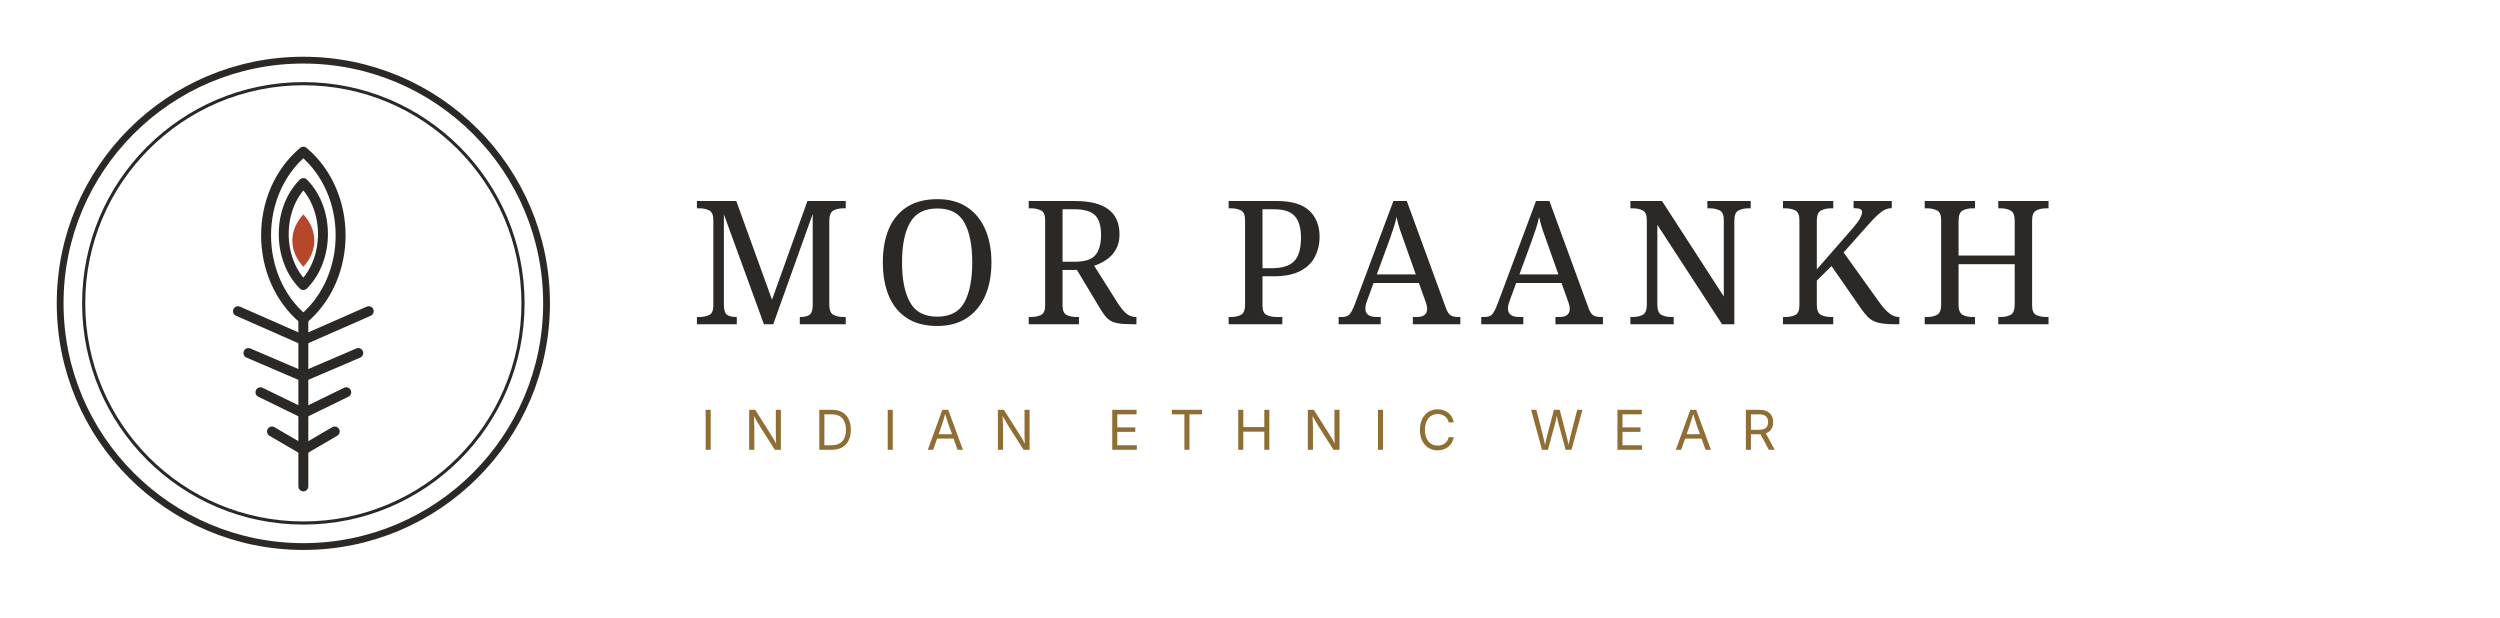
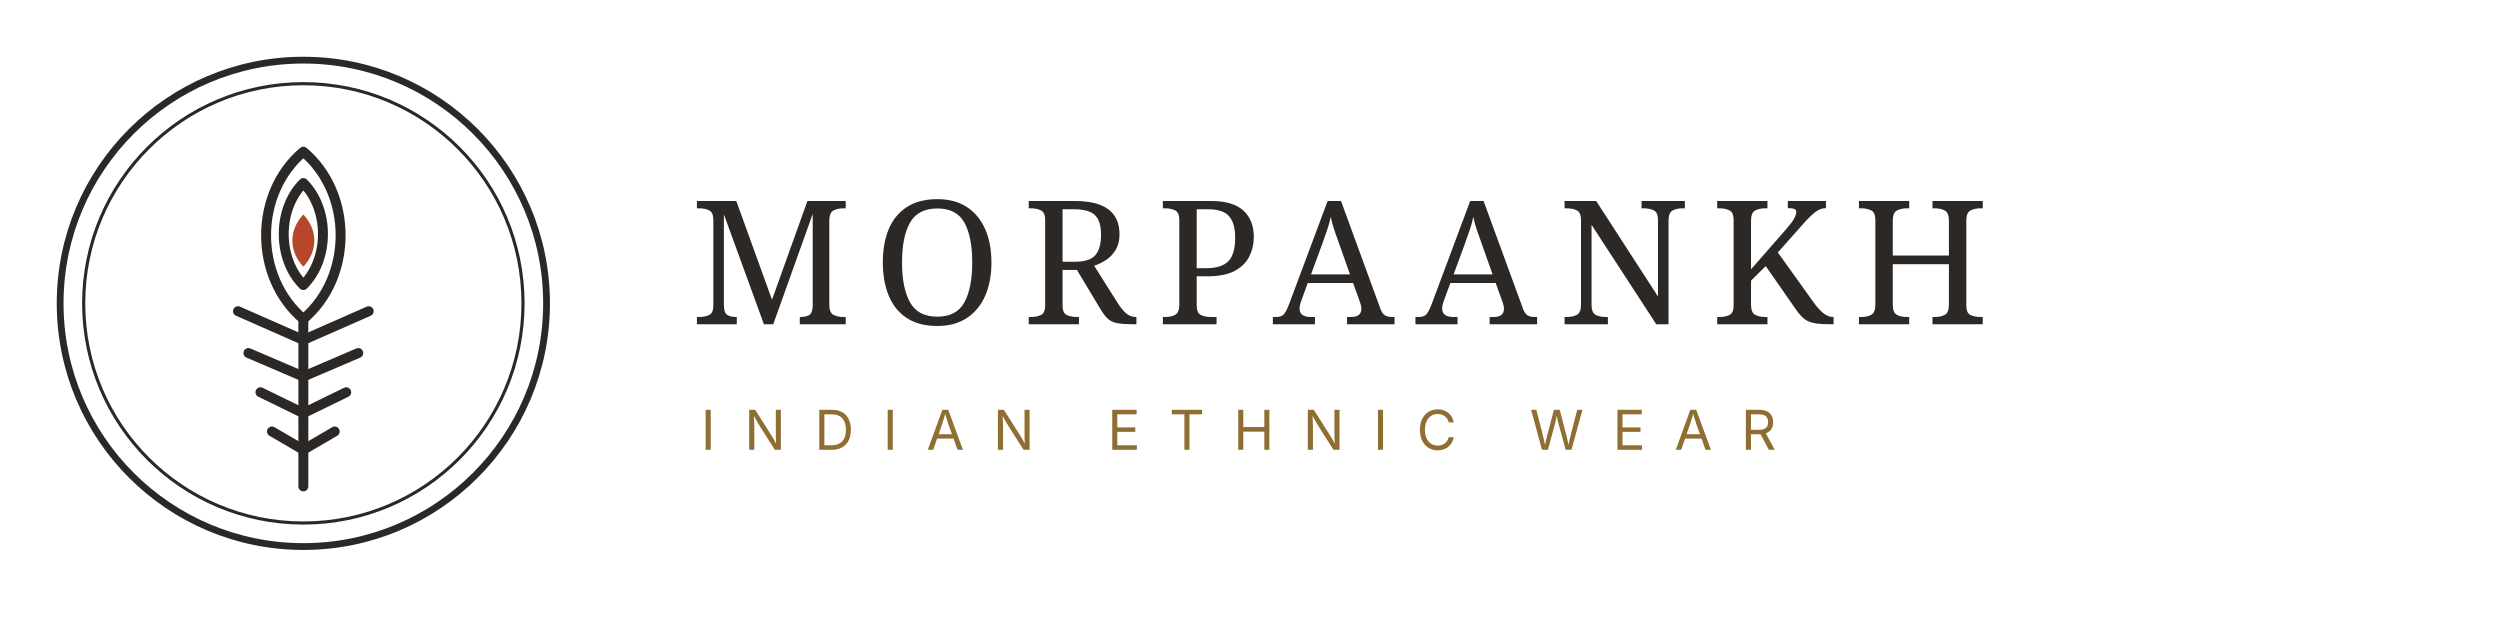
- <svg xmlns="http://www.w3.org/2000/svg" viewBox="0 0 478 118" width="478" height="118" role="img" aria-label="Mor Paankh">
+ <svg xmlns="http://www.w3.org/2000/svg" viewBox="0 0 478 118" width="478" height="118" role="img" aria-label="MorPaankh">
  <g transform="translate(8 8)">
    <circle cx="50" cy="50" r="46.5" fill="none" stroke="#2C2826" stroke-width="1.3" />
    <circle cx="50" cy="50" r="42" fill="none" stroke="#2C2826" stroke-width="0.6" />
    <g fill="none" stroke="#2C2826" stroke-width="1.9" stroke-linecap="round" stroke-linejoin="round">
      <path d="M50 21 C 59.5 29 59.5 45 50 53 C 40.5 45 40.5 29 50 21 Z" />
      <path d="M50 27 C 55 32 55 41.5 50 46.5 C 45 41.5 45 32 50 27 Z" />
      <path d="M50 53 L 50 85" />
      <path d="M50 57 L 37.5 51.5" />
      <path d="M50 64 L 39.5 59.5" />
      <path d="M50 71 L 41.8 67" />
      <path d="M50 78 L 44 74.5" />
      <path d="M50 57 L 62.5 51.5" />
      <path d="M50 64 L 60.5 59.5" />
      <path d="M50 71 L 58.2 67" />
      <path d="M50 78 L 56 74.5" />
    </g>
    <path d="M50 33 C 52.8 36 52.8 40 50 43 C 47.2 40 47.2 36 50 33 Z" fill="#B7472A" />
  </g>
-   <text x="132" y="62" font-family="Marcellus, 'Cormorant Garamond', Georgia, serif" font-size="33" letter-spacing="4" fill="#2C2826">MOR PAANKH</text>
+   <text x="132" y="62" font-family="Marcellus, 'Cormorant Garamond', Georgia, serif" font-size="33" letter-spacing="4" fill="#2C2826">MORPAANKH</text>
  <text x="134" y="86" font-family="Inter, system-ui, sans-serif" font-size="10.5" letter-spacing="5.5" fill="#8F6E34">INDIAN ETHNIC WEAR</text>
</svg>
